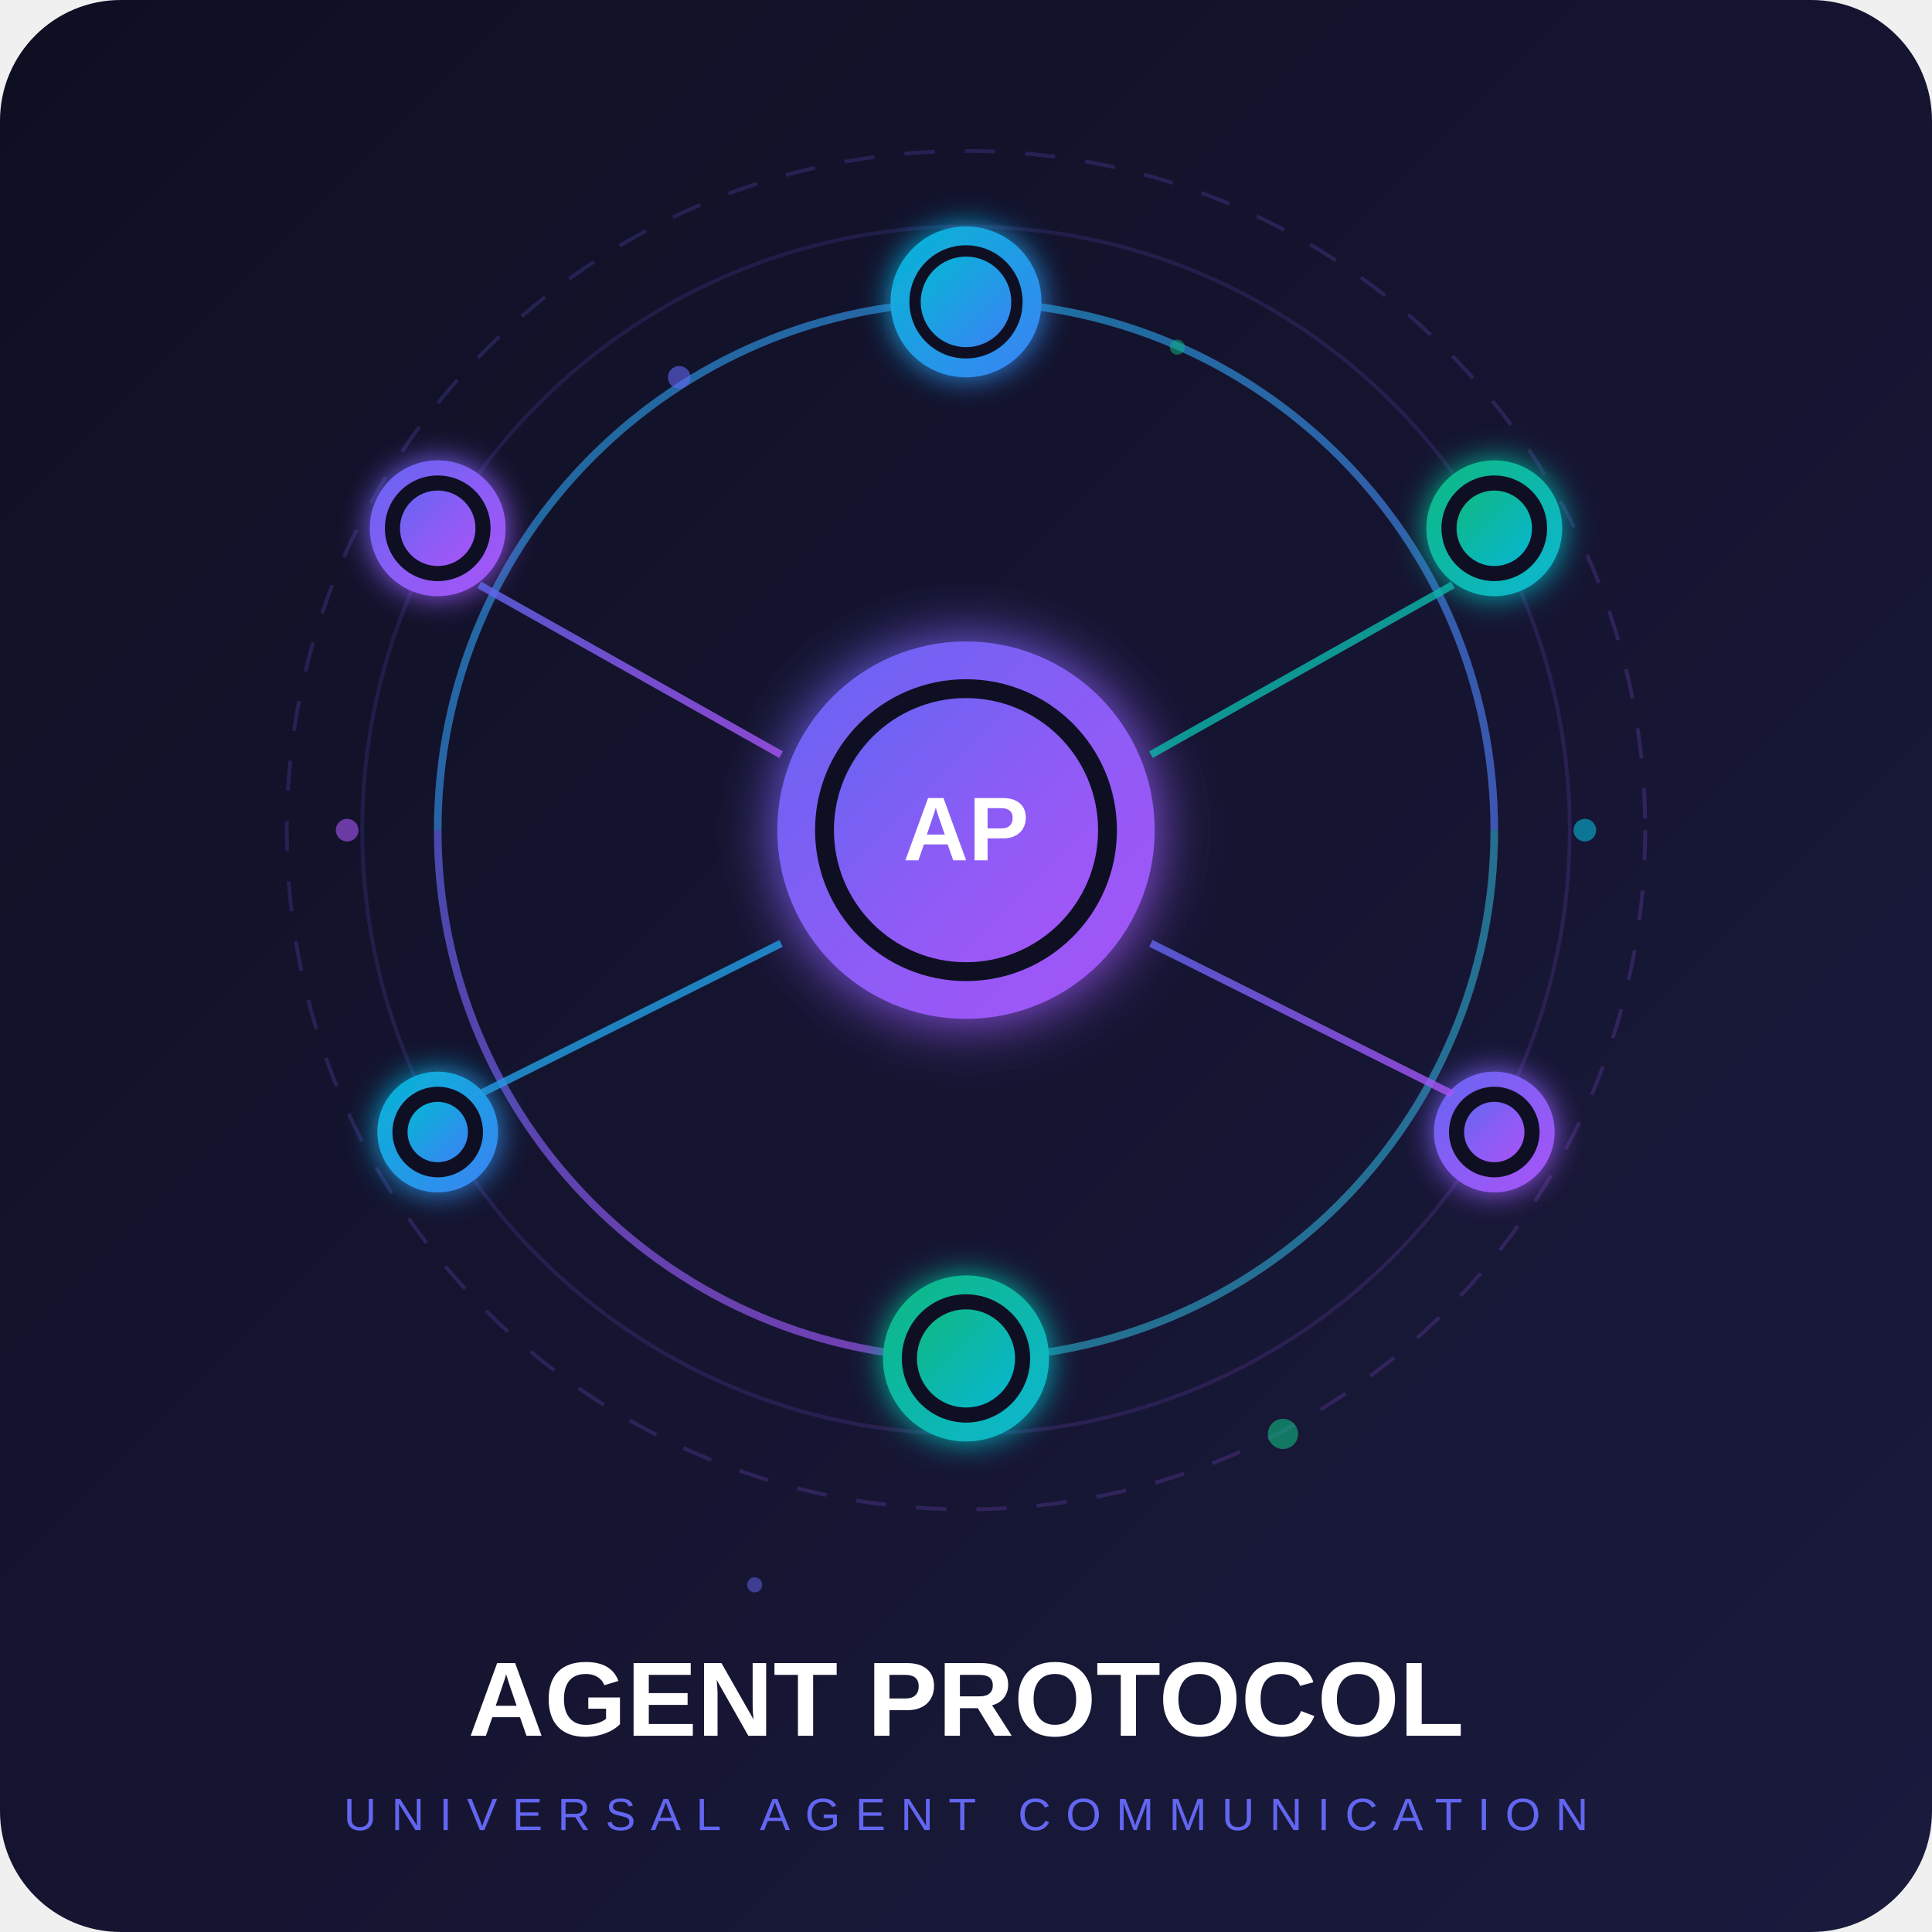
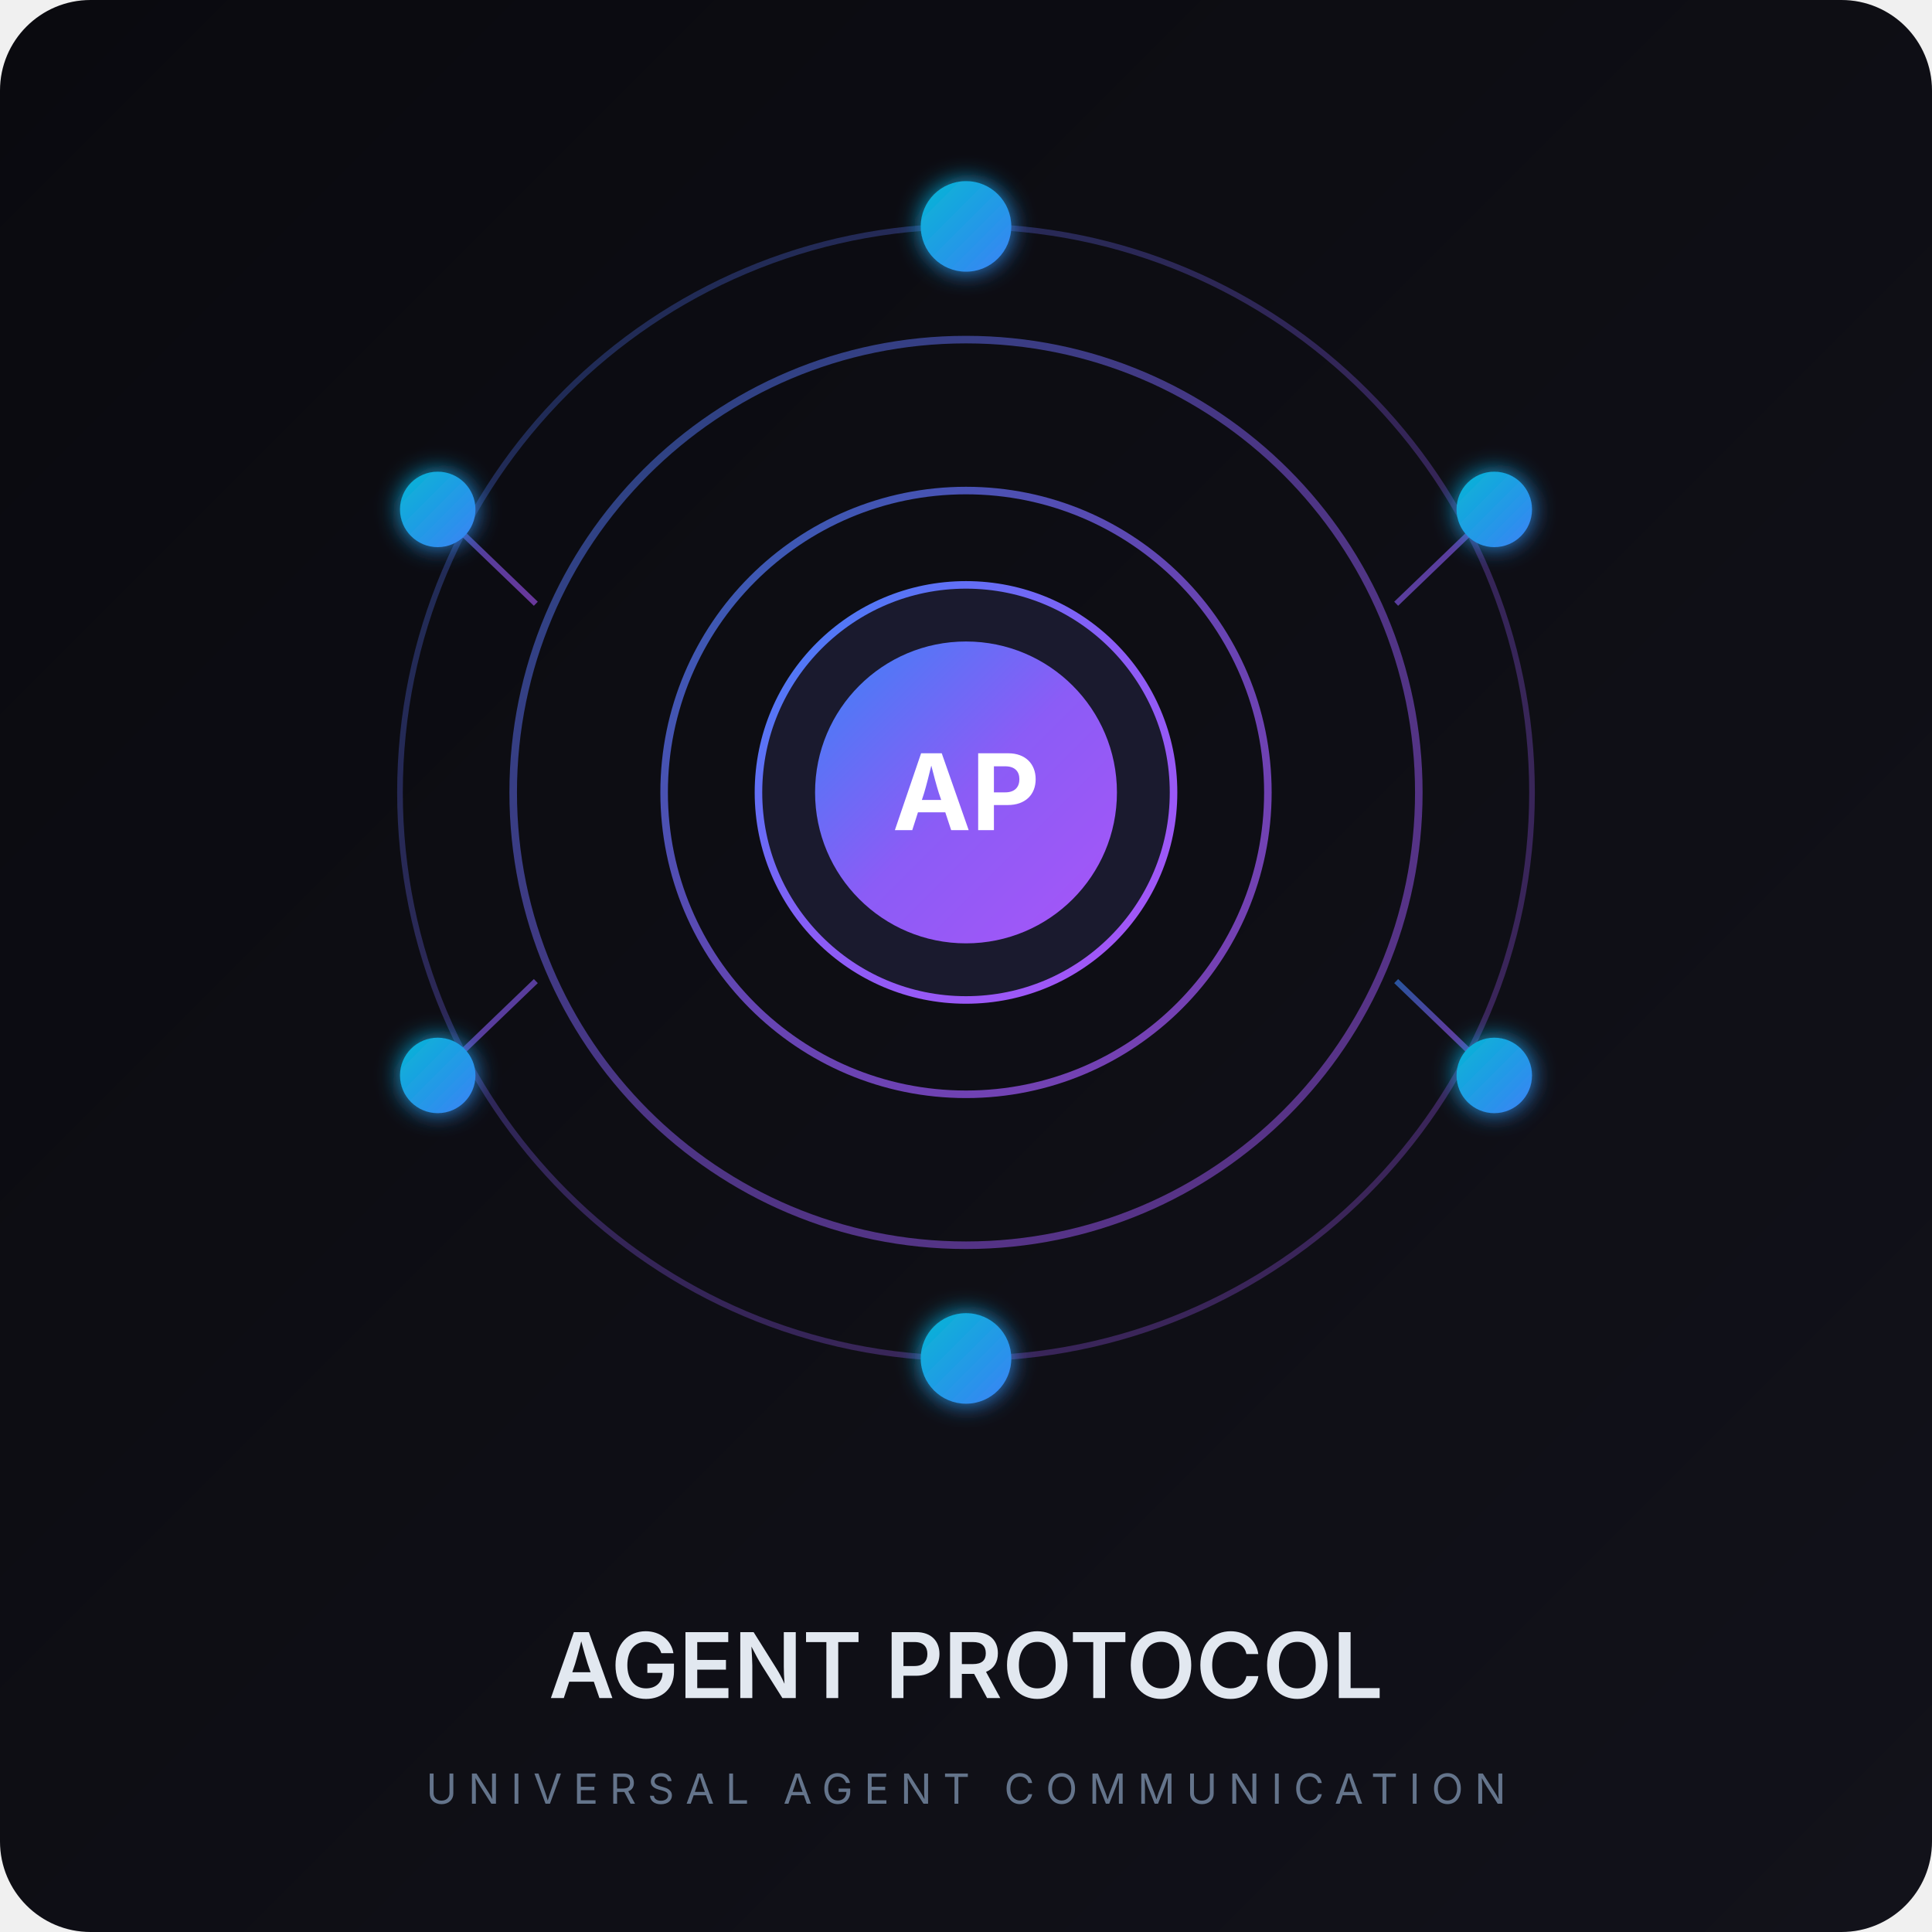
<svg xmlns="http://www.w3.org/2000/svg" viewBox="0 0 512 512">
  <defs>
-     <linearGradient id="bgGrad" x1="0%" y1="0%" x2="100%" y2="100%">
-       <stop offset="0%" stop-color="#0f0f23" />
-       <stop offset="100%" stop-color="#1a1a3e" />
+     <linearGradient id="bg" x1="0%" y1="0%" x2="100%" y2="100%">
+       <stop offset="0%" stop-color="#0a0a0f" />
+       <stop offset="100%" stop-color="#12121a" />
    </linearGradient>
-     <linearGradient id="primaryGrad" x1="0%" y1="0%" x2="100%" y2="100%">
-       <stop offset="0%" stop-color="#6366f1" />
+     <linearGradient id="ring" x1="0%" y1="0%" x2="100%" y2="100%">
+       <stop offset="0%" stop-color="#3b82f6" />
      <stop offset="50%" stop-color="#8b5cf6" />
      <stop offset="100%" stop-color="#a855f7" />
    </linearGradient>
-     <linearGradient id="secondaryGrad" x1="0%" y1="0%" x2="100%" y2="100%">
+     <linearGradient id="node" x1="0%" y1="0%" x2="100%" y2="100%">
      <stop offset="0%" stop-color="#06b6d4" />
      <stop offset="100%" stop-color="#3b82f6" />
    </linearGradient>
-     <linearGradient id="accentGrad" x1="0%" y1="0%" x2="100%" y2="100%">
-       <stop offset="0%" stop-color="#10b981" />
-       <stop offset="100%" stop-color="#06b6d4" />
-     </linearGradient>
-     <filter id="glow" x="-50%" y="-50%" width="200%" height="200%">
-       <feGaussianBlur stdDeviation="8" result="blur" />
-       <feMerge>
-         <feMergeNode in="blur" />
-         <feMergeNode in="SourceGraphic" />
-       </feMerge>
-     </filter>
-     <filter id="softGlow" x="-50%" y="-50%" width="200%" height="200%">
-       <feGaussianBlur stdDeviation="4" result="blur" />
+     <filter id="glow">
+       <feGaussianBlur stdDeviation="3" result="blur" />
      <feMerge>
        <feMergeNode in="blur" />
        <feMergeNode in="SourceGraphic" />
      </feMerge>
    </filter>
  </defs>
-   <rect width="512" height="512" fill="url(#bgGrad)" rx="32" />
-   <circle cx="256" cy="220" r="140" fill="none" stroke="url(#primaryGrad)" stroke-width="2" opacity="0.3" />
-   <circle cx="256" cy="220" r="160" fill="none" stroke="url(#primaryGrad)" stroke-width="1" opacity="0.15" />
-   <path d="M256 80 A140 140 0 0 1 396 220" fill="none" stroke="url(#secondaryGrad)" stroke-width="2" opacity="0.5" />
-   <path d="M396 220 A140 140 0 0 1 256 360" fill="none" stroke="url(#accentGrad)" stroke-width="2" opacity="0.5" />
-   <path d="M256 360 A140 140 0 0 1 116 220" fill="none" stroke="url(#primaryGrad)" stroke-width="2" opacity="0.5" />
-   <path d="M116 220 A140 140 0 0 1 256 80" fill="none" stroke="url(#secondaryGrad)" stroke-width="2" opacity="0.5" />
-   <circle cx="256" cy="220" r="180" fill="none" stroke="url(#primaryGrad)" stroke-width="1" stroke-dasharray="8 8" opacity="0.2" />
-   <circle cx="256" cy="220" r="50" fill="url(#primaryGrad)" filter="url(#glow)" />
-   <circle cx="256" cy="220" r="40" fill="#0f0f23" />
-   <circle cx="256" cy="220" r="35" fill="url(#primaryGrad)" />
-   <text x="256" y="228" text-anchor="middle" fill="#ffffff" font-family="Arial, sans-serif" font-size="24" font-weight="bold">AP</text>
-   <circle cx="256" cy="80" r="20" fill="url(#secondaryGrad)" filter="url(#softGlow)" />
-   <circle cx="256" cy="80" r="15" fill="#0f0f23" />
-   <circle cx="256" cy="80" r="12" fill="url(#secondaryGrad)" />
-   <line x1="256" y1="95" x2="256" y2="170" stroke="url(#secondaryGrad)" stroke-width="2" opacity="0.8" />
-   <circle cx="396" cy="140" r="18" fill="url(#accentGrad)" filter="url(#softGlow)" />
-   <circle cx="396" cy="140" r="14" fill="#0f0f23" />
-   <circle cx="396" cy="140" r="10" fill="url(#accentGrad)" />
-   <line x1="385" y1="155" x2="305" y2="200" stroke="url(#accentGrad)" stroke-width="2" opacity="0.8" />
-   <circle cx="396" cy="300" r="16" fill="url(#primaryGrad)" filter="url(#softGlow)" />
-   <circle cx="396" cy="300" r="12" fill="#0f0f23" />
-   <circle cx="396" cy="300" r="8" fill="url(#primaryGrad)" />
-   <line x1="385" y1="290" x2="305" y2="250" stroke="url(#primaryGrad)" stroke-width="2" opacity="0.8" />
-   <circle cx="256" cy="360" r="22" fill="url(#accentGrad)" filter="url(#softGlow)" />
-   <circle cx="256" cy="360" r="17" fill="#0f0f23" />
-   <circle cx="256" cy="360" r="13" fill="url(#accentGrad)" />
-   <line x1="256" y1="345" x2="256" y2="270" stroke="url(#accentGrad)" stroke-width="2" opacity="0.8" />
-   <circle cx="116" cy="300" r="16" fill="url(#secondaryGrad)" filter="url(#softGlow)" />
-   <circle cx="116" cy="300" r="12" fill="#0f0f23" />
-   <circle cx="116" cy="300" r="8" fill="url(#secondaryGrad)" />
-   <line x1="127" y1="290" x2="207" y2="250" stroke="url(#secondaryGrad)" stroke-width="2" opacity="0.8" />
-   <circle cx="116" cy="140" r="18" fill="url(#primaryGrad)" filter="url(#softGlow)" />
-   <circle cx="116" cy="140" r="14" fill="#0f0f23" />
-   <circle cx="116" cy="140" r="10" fill="url(#primaryGrad)" />
-   <line x1="127" y1="155" x2="207" y2="200" stroke="url(#primaryGrad)" stroke-width="2" opacity="0.8" />
-   <circle cx="180" cy="100" r="3" fill="#6366f1" opacity="0.6" />
-   <circle cx="340" cy="380" r="4" fill="#10b981" opacity="0.6" />
-   <circle cx="420" cy="220" r="3" fill="#06b6d4" opacity="0.6" />
-   <circle cx="92" cy="220" r="3" fill="#a855f7" opacity="0.6" />
-   <circle cx="200" cy="420" r="2" fill="#6366f1" opacity="0.5" />
-   <circle cx="312" cy="92" r="2" fill="#10b981" opacity="0.5" />
-   <text x="256" y="460" text-anchor="middle" fill="#ffffff" font-family="Arial, sans-serif" font-size="28" font-weight="bold">AGENT PROTOCOL</text>
-   <text x="256" y="485" text-anchor="middle" fill="#6366f1" font-family="Arial, sans-serif" font-size="12" letter-spacing="4">UNIVERSAL AGENT COMMUNICATION</text>
+   <rect width="512" height="512" fill="url(#bg)" rx="24" />
+   <circle cx="256" cy="210" r="150" fill="none" stroke="url(#ring)" stroke-width="1.5" opacity="0.3" />
+   <circle cx="256" cy="210" r="120" fill="none" stroke="url(#ring)" stroke-width="2" opacity="0.5" />
+   <g stroke="url(#ring)" stroke-width="1.5" opacity="0.6">
+     <line x1="256" y1="60" x2="256" y2="90" />
+     <line x1="396" y1="135" x2="370" y2="160" />
+     <line x1="396" y1="285" x2="370" y2="260" />
+     <line x1="256" y1="360" x2="256" y2="330" />
+     <line x1="116" y1="285" x2="142" y2="260" />
+     <line x1="116" y1="135" x2="142" y2="160" />
+   </g>
+   <g filter="url(#glow)">
+     <circle cx="256" cy="60" r="12" fill="url(#node)" />
+     <circle cx="396" cy="135" r="10" fill="url(#node)" />
+     <circle cx="396" cy="285" r="10" fill="url(#node)" />
+     <circle cx="256" cy="360" r="12" fill="url(#node)" />
+     <circle cx="116" cy="285" r="10" fill="url(#node)" />
+     <circle cx="116" cy="135" r="10" fill="url(#node)" />
+   </g>
+   <circle cx="256" cy="210" r="80" fill="none" stroke="url(#ring)" stroke-width="2" opacity="0.7" />
+   <circle cx="256" cy="210" r="55" fill="#1a1a2e" stroke="url(#ring)" stroke-width="2" />
+   <circle cx="256" cy="210" r="40" fill="url(#ring)" />
+   <text x="256" y="220" text-anchor="middle" fill="#fff" font-family="system-ui, -apple-system, sans-serif" font-size="28" font-weight="700">AP</text>
+   <text x="256" y="450" text-anchor="middle" fill="#e2e8f0" font-family="system-ui, -apple-system, sans-serif" font-size="24" font-weight="600">AGENT PROTOCOL</text>
+   <text x="256" y="478" text-anchor="middle" fill="#64748b" font-family="system-ui, -apple-system, sans-serif" font-size="11" letter-spacing="3">UNIVERSAL AGENT COMMUNICATION</text>
</svg>
